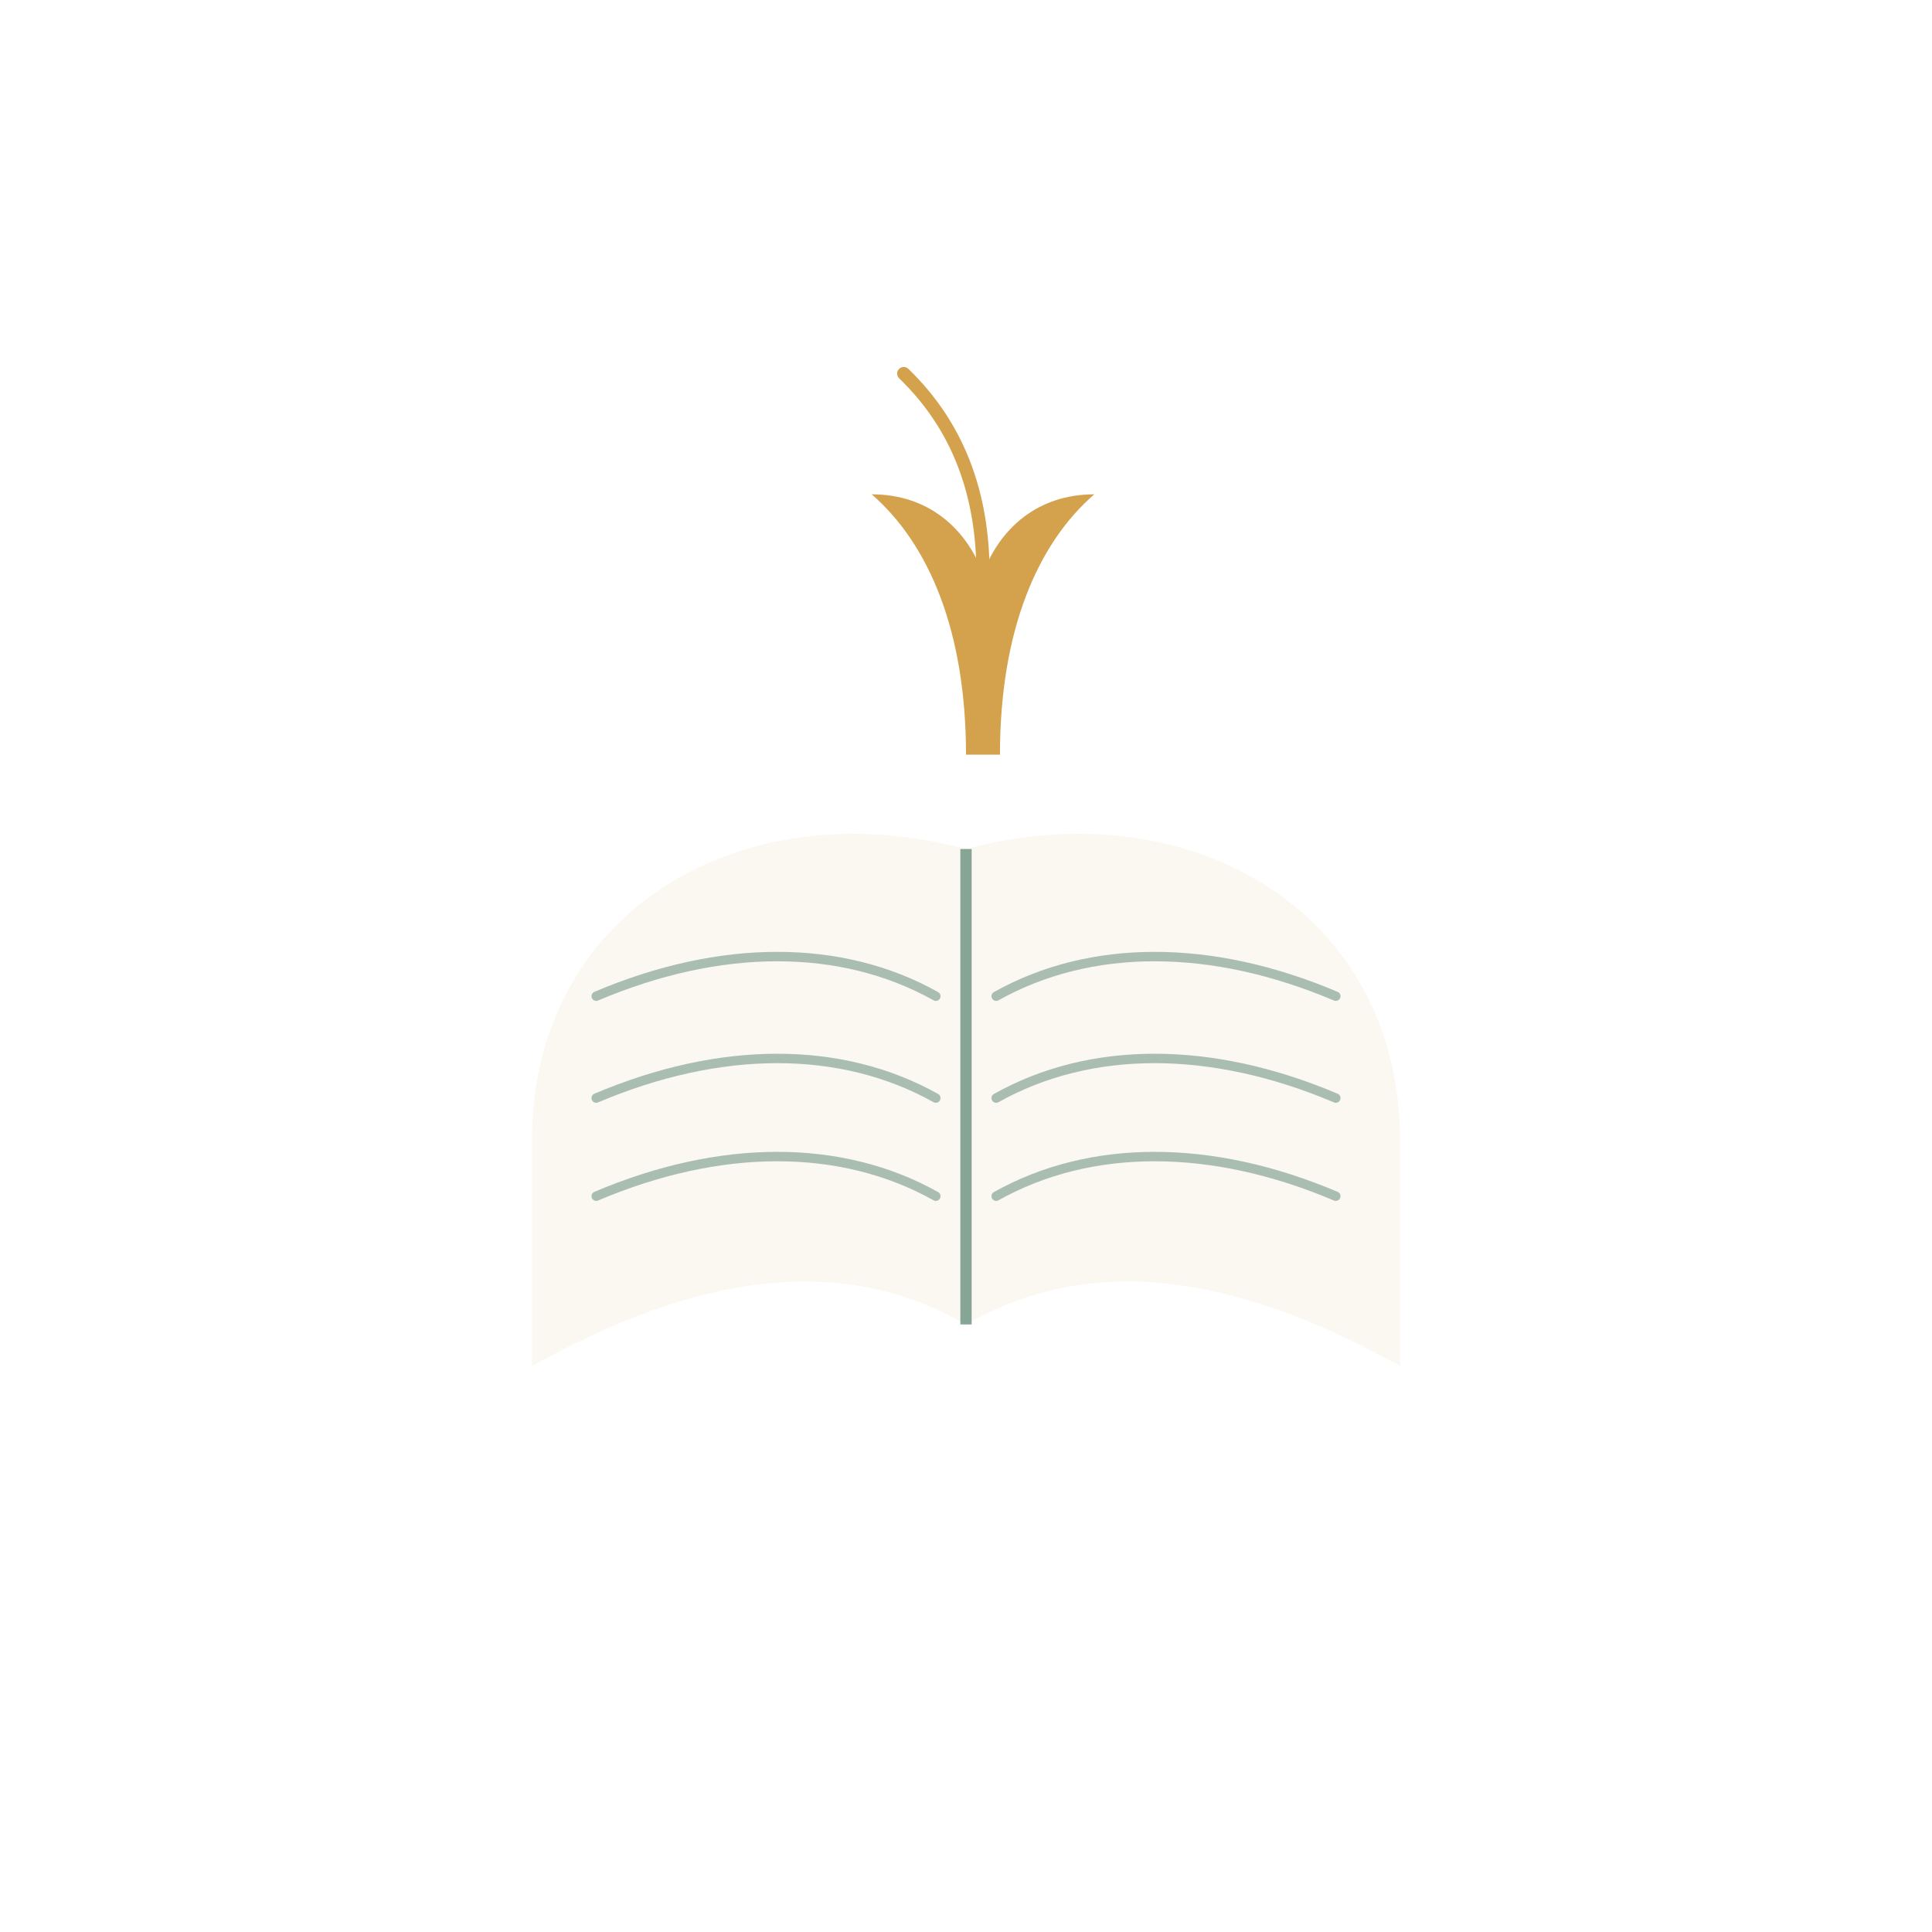
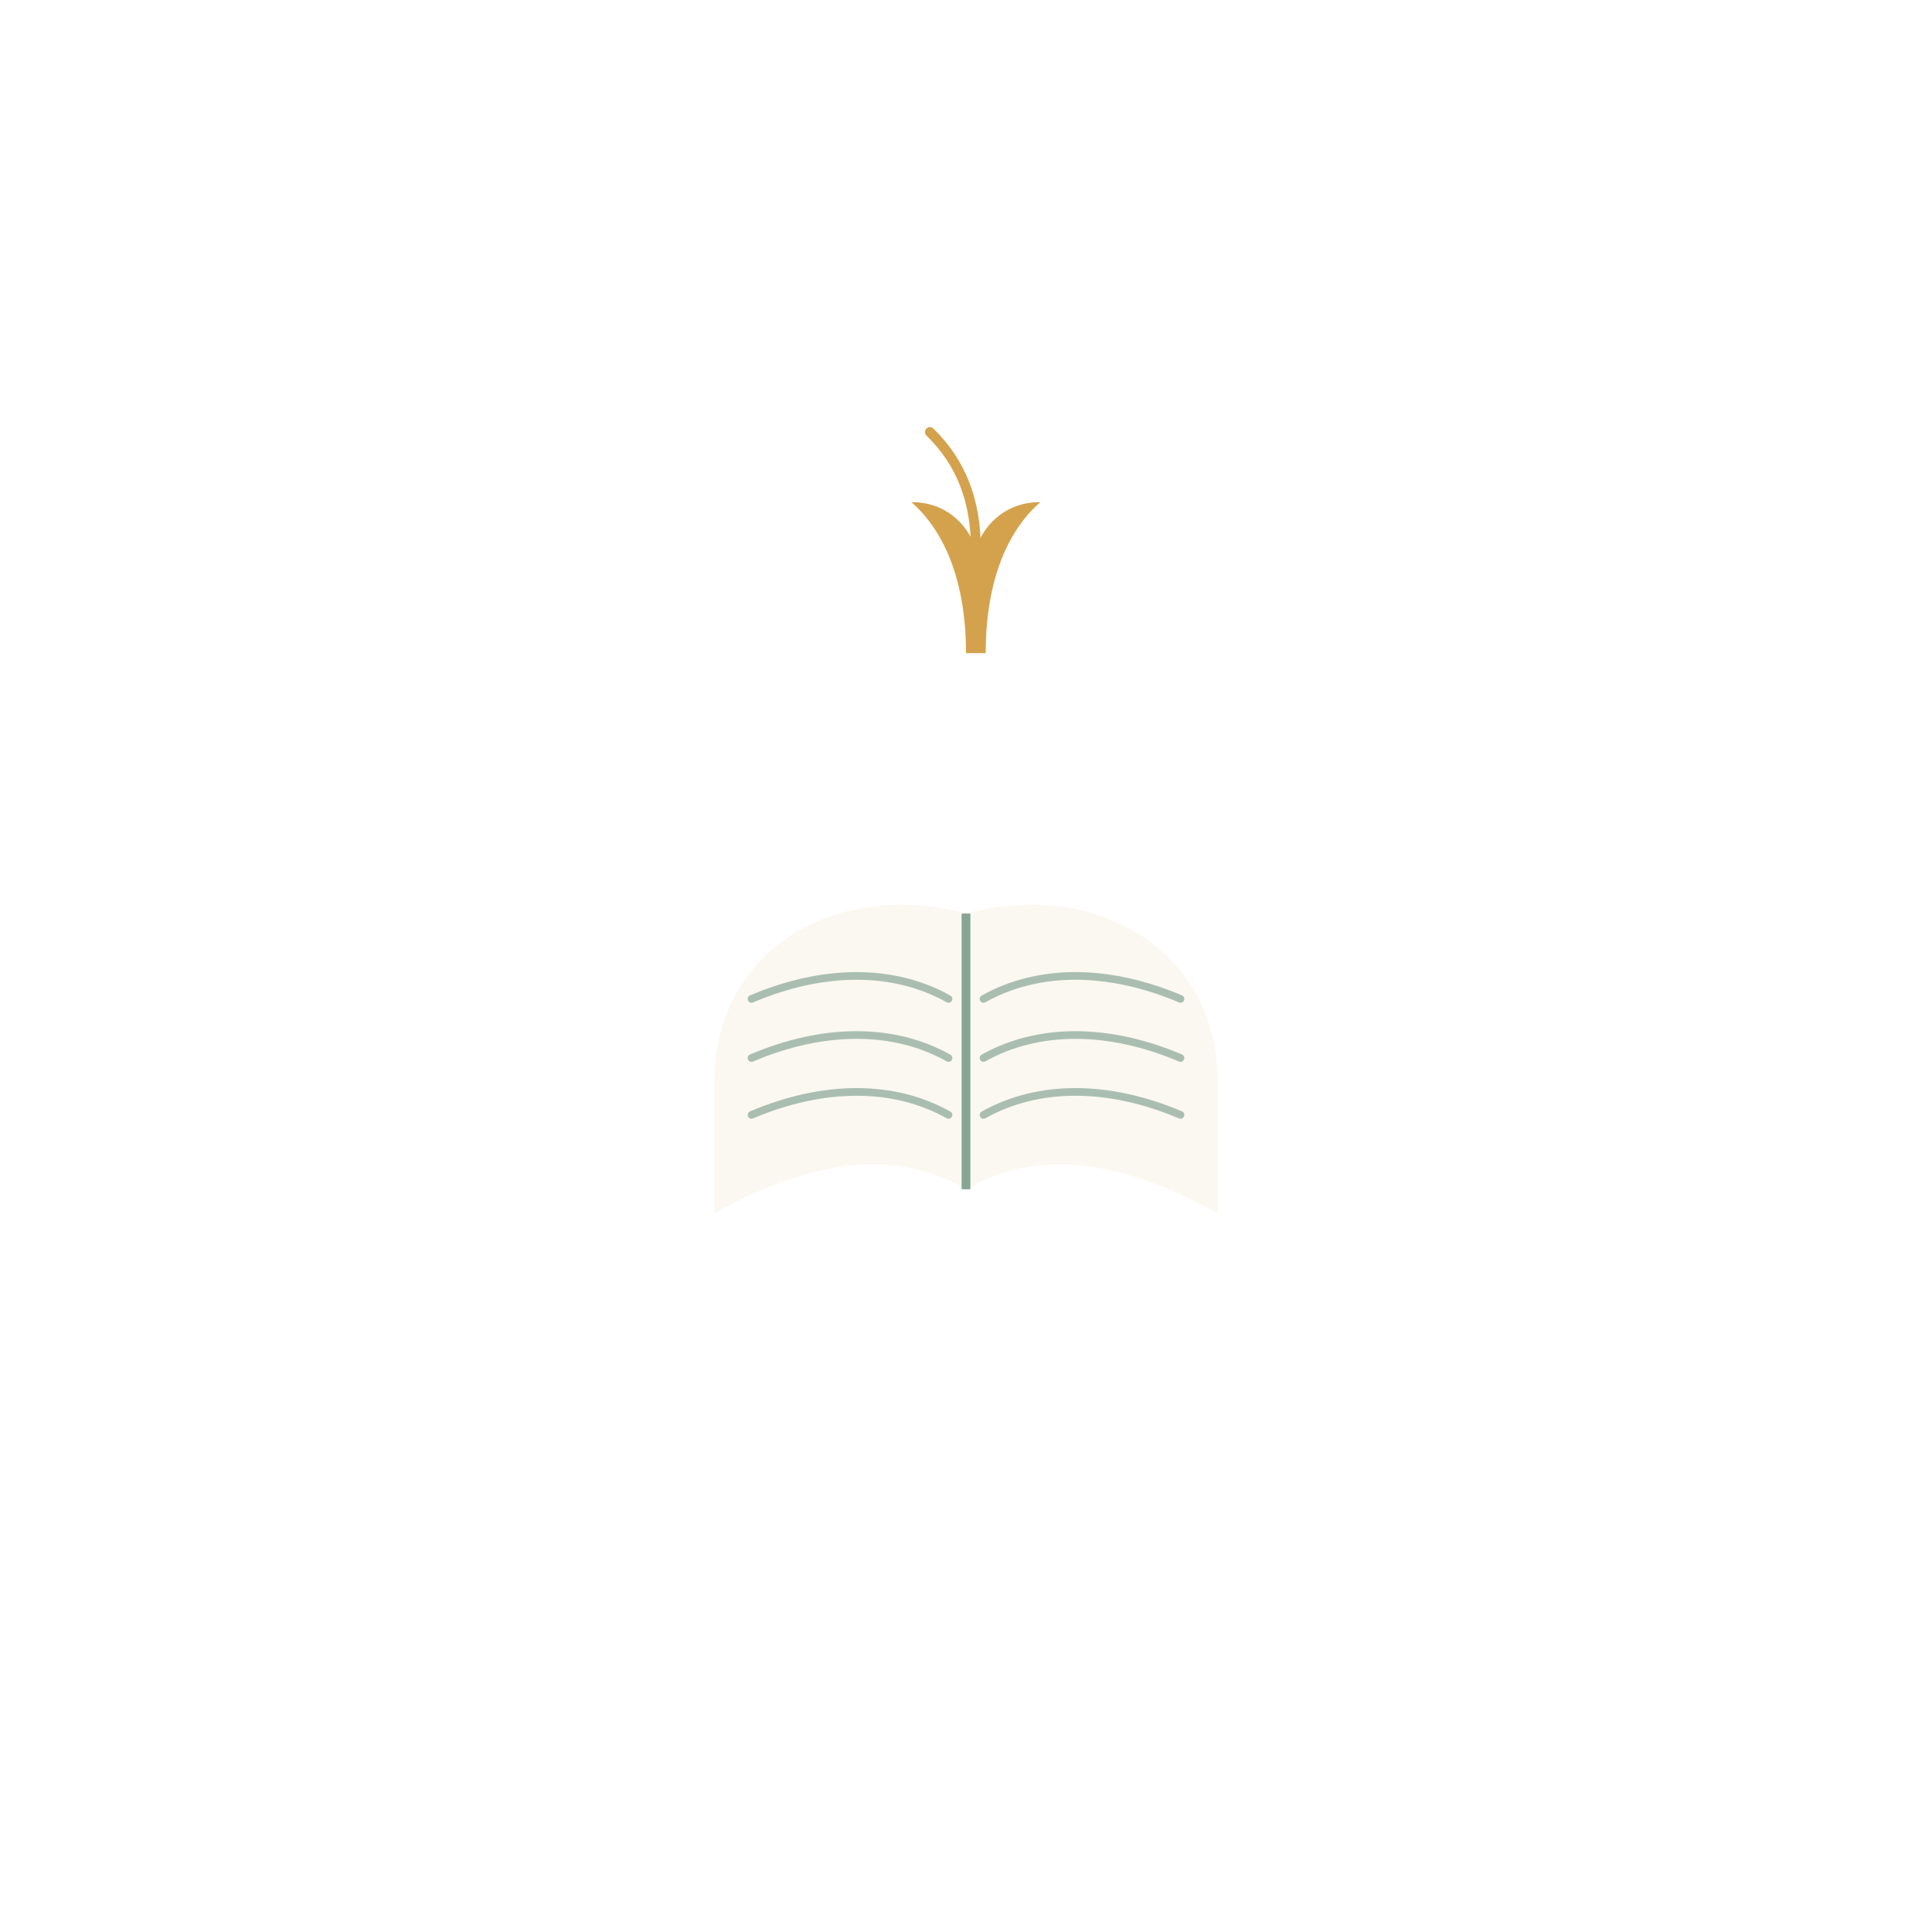
<svg xmlns="http://www.w3.org/2000/svg" width="1024" height="1024" viewBox="0 0 1024 1024">
-   <g transform="translate(512,560)">
+   <g transform="translate(512,548) scale(0.58)">
    <path d="M -230 44              C -230 -76, -120 -142, 0 -110              C 120 -142, 230 -76, 230 44              L 230 164              C 142 115, 66 104, 0 142              C -66 104, -142 115, -230 164              Z" fill="#FBF8F1" />
-     <path d="M 0 -110 L 0 142" stroke="#12523A" stroke-width="6" opacity="0.5" />
-     <path d="M -196 -32 C -130 -60, -66 -60, -16 -32" fill="none" stroke="#12523A" stroke-width="5" opacity="0.35" stroke-linecap="round" />
-     <path d="M -196 22 C -130 -6, -66 -6, -16 22" fill="none" stroke="#12523A" stroke-width="5" opacity="0.35" stroke-linecap="round" />
-     <path d="M -196 74 C -130 46, -66 46, -16 74" fill="none" stroke="#12523A" stroke-width="5" opacity="0.35" stroke-linecap="round" />
-     <path d="M 196 -32 C 130 -60, 66 -60, 16 -32" fill="none" stroke="#12523A" stroke-width="5" opacity="0.35" stroke-linecap="round" />
-     <path d="M 196 22 C 130 -6, 66 -6, 16 22" fill="none" stroke="#12523A" stroke-width="5" opacity="0.35" stroke-linecap="round" />
-     <path d="M 196 74 C 130 46, 66 46, 16 74" fill="none" stroke="#12523A" stroke-width="5" opacity="0.35" stroke-linecap="round" />
+     <path d="M 0 -110 L 0 142" stroke="#12523A" stroke-width="8" opacity="0.5" />
+     <path d="M -196 -32 C -130 -60, -66 -60, -16 -32" fill="none" stroke="#12523A" stroke-width="7" opacity="0.35" stroke-linecap="round" />
+     <path d="M -196 22 C -130 -6, -66 -6, -16 22" fill="none" stroke="#12523A" stroke-width="7" opacity="0.35" stroke-linecap="round" />
+     <path d="M -196 74 C -130 46, -66 46, -16 74" fill="none" stroke="#12523A" stroke-width="7" opacity="0.35" stroke-linecap="round" />
+     <path d="M 196 -32 C 130 -60, 66 -60, 16 -32" fill="none" stroke="#12523A" stroke-width="7" opacity="0.35" stroke-linecap="round" />
+     <path d="M 196 22 C 130 -6, 66 -6, 16 22" fill="none" stroke="#12523A" stroke-width="7" opacity="0.35" stroke-linecap="round" />
+     <path d="M 196 74 C 130 46, 66 46, 16 74" fill="none" stroke="#12523A" stroke-width="7" opacity="0.35" stroke-linecap="round" />
  </g>
-   <g transform="translate(512,300)">
+   <g transform="translate(512,548) scale(0.58) translate(0,-448)">
    <path d="M 0 100 C 0 34, -20 -12, -50 -38 C -20 -38, 0 -20, 9 4 C 18 -20, 38 -38, 68 -38 C 38 -12, 18 34, 18 100 Z" fill="#D4A24C" />
-     <path d="M 9 4 C 9 -38, -4 -74, -33 -102" fill="none" stroke="#D4A24C" stroke-width="7" stroke-linecap="round" />
+     <path d="M 9 4 C 9 -38, -4 -74, -33 -102" fill="none" stroke="#D4A24C" stroke-width="9" stroke-linecap="round" />
  </g>
</svg>
